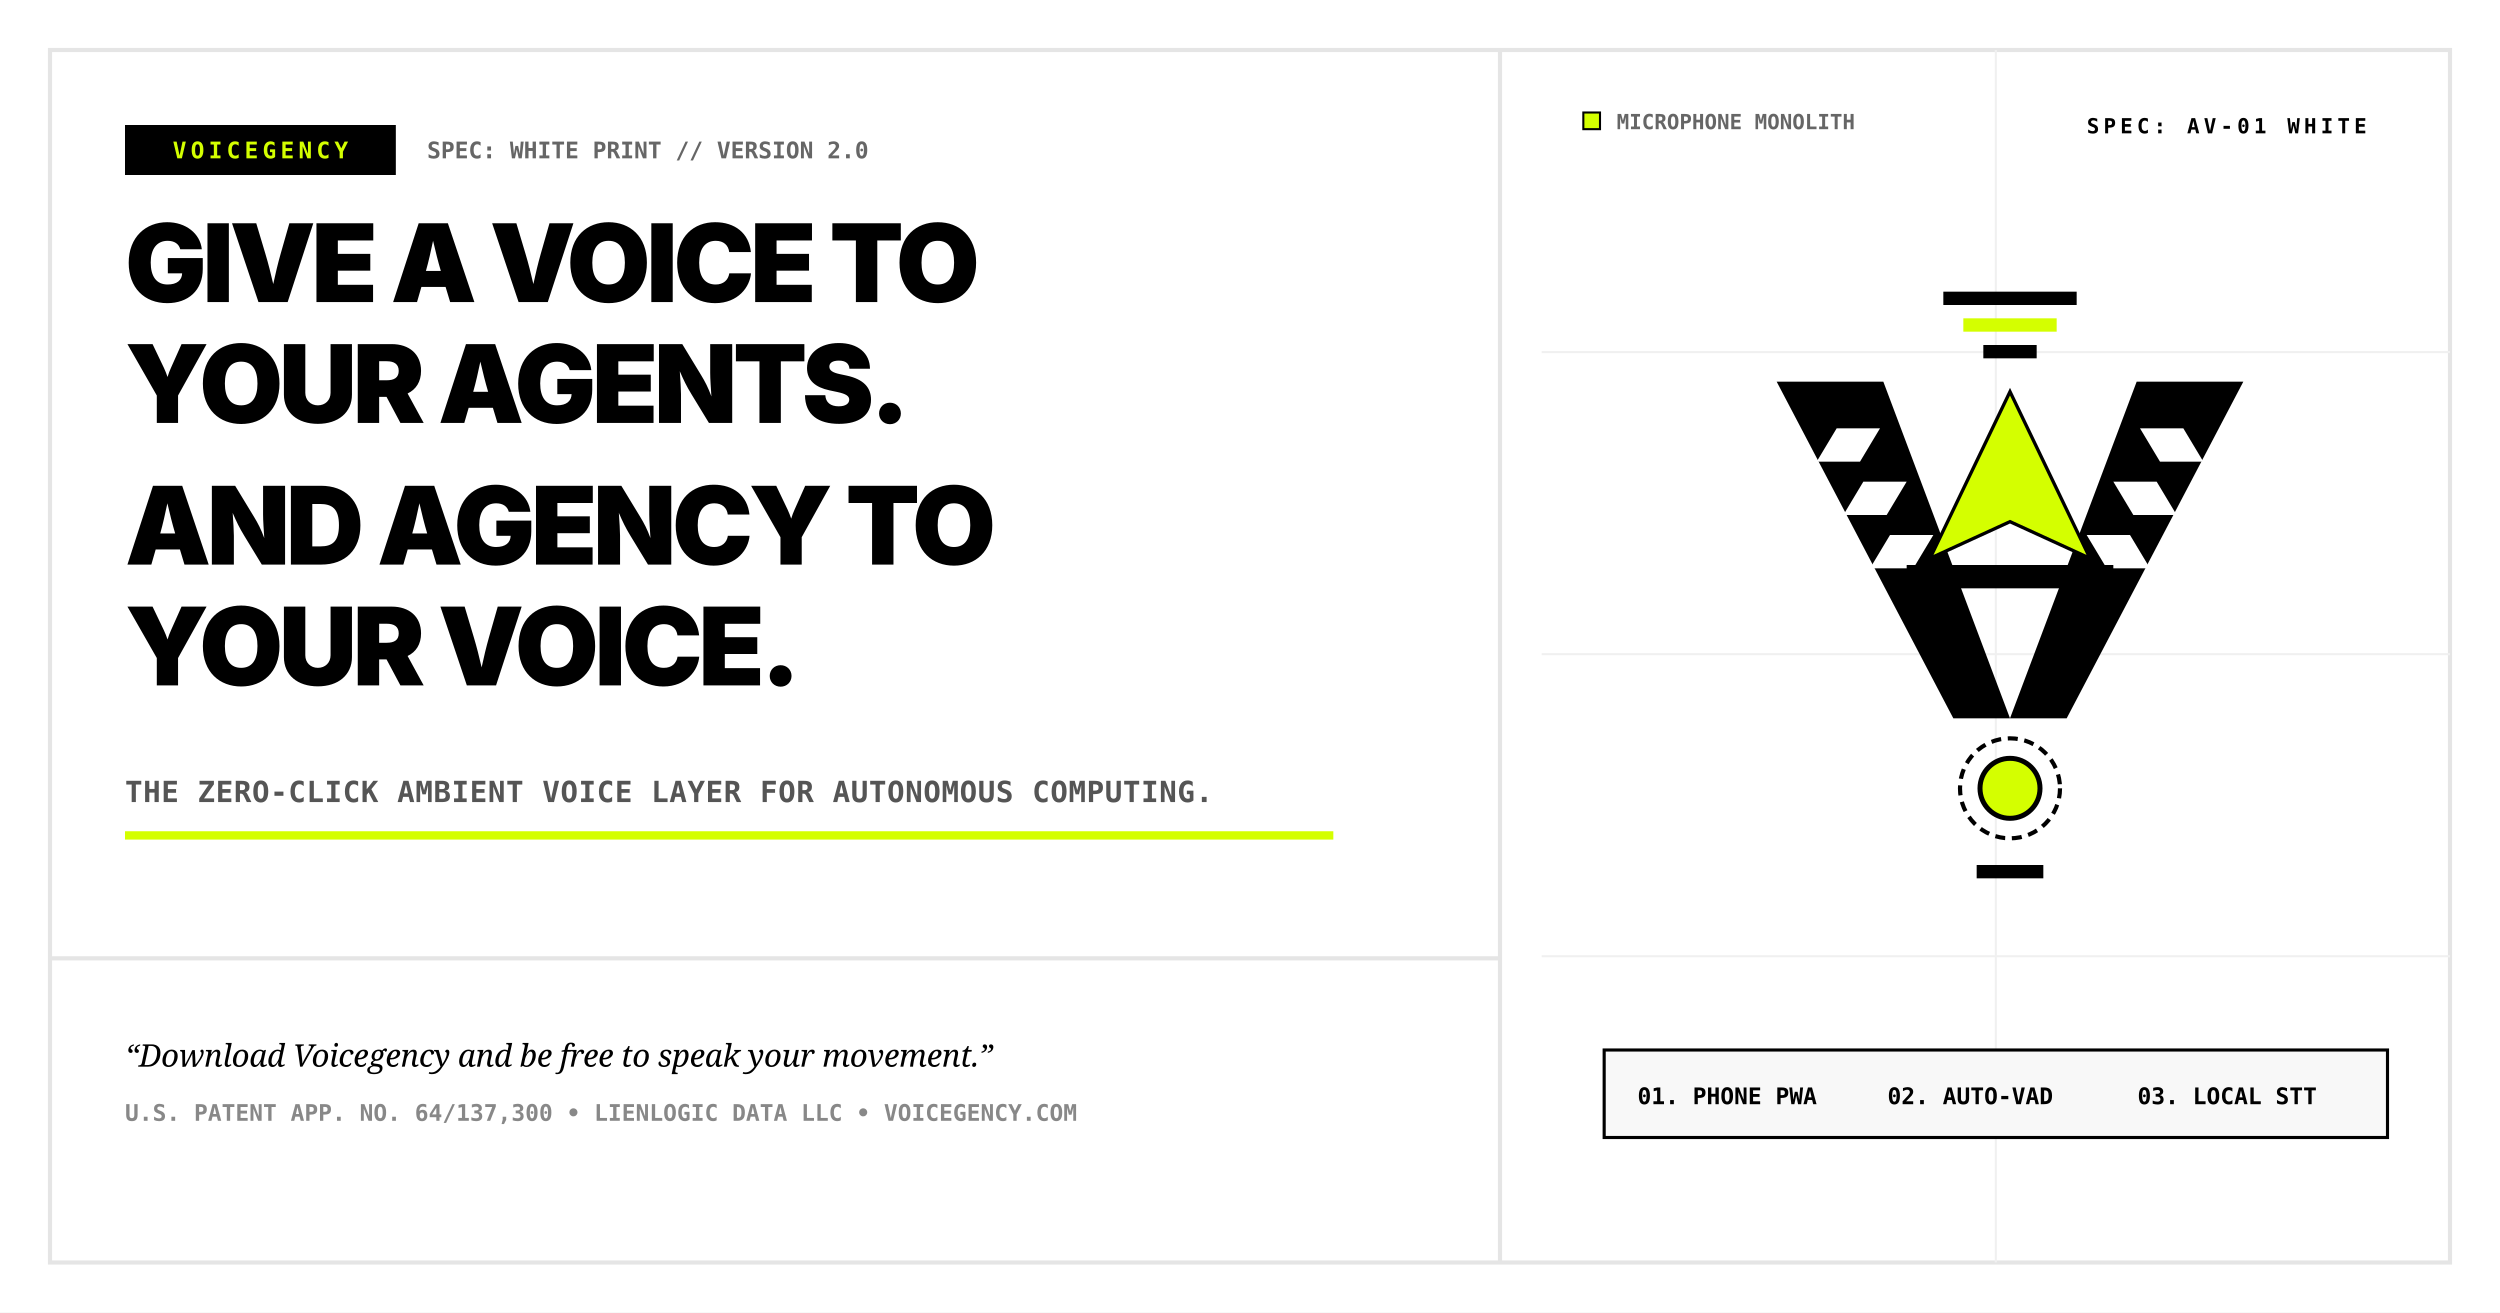
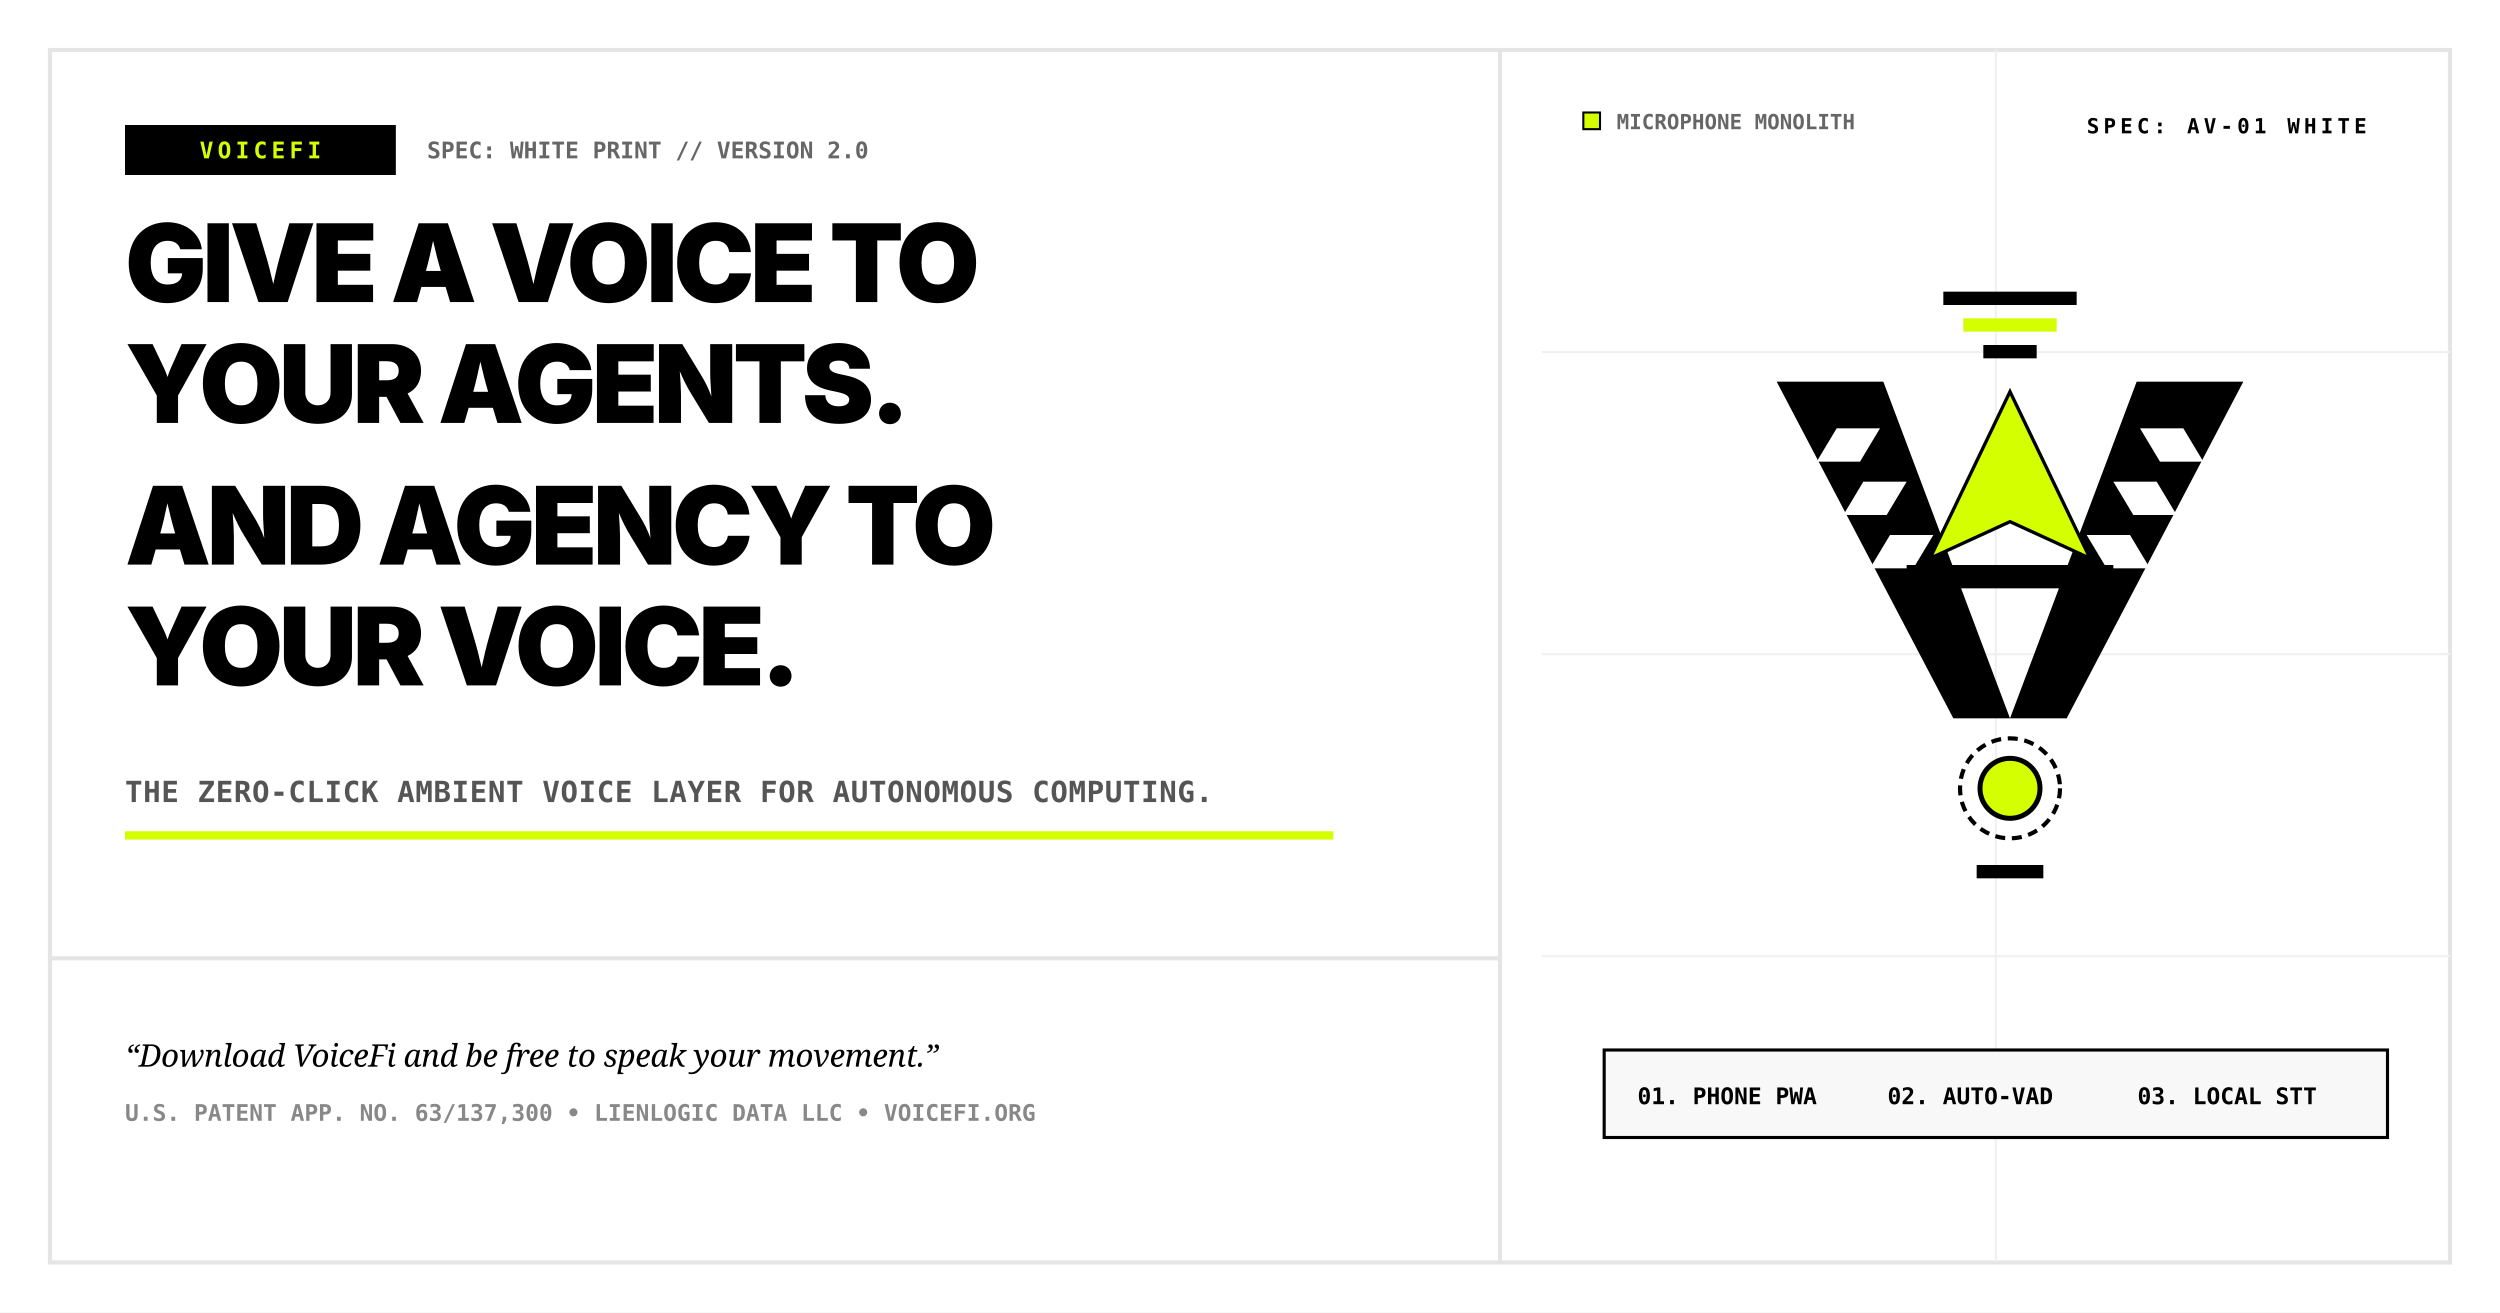
<svg xmlns="http://www.w3.org/2000/svg" viewBox="0 0 1200 630" width="1200" height="630">
  <rect width="1200" height="630" fill="#FFFFFF" />
  <rect x="24" y="24" width="1152" height="582" fill="none" stroke="#E5E5E5" stroke-width="2" />
  <line x1="720" y1="24" x2="720" y2="606" stroke="#E5E5E5" stroke-width="2" />
  <line x1="24" y1="460" x2="720" y2="460" stroke="#E5E5E5" stroke-width="2" />
  <g transform="translate(60, 60)">
    <rect x="0" y="0" width="130" height="24" fill="#000000" />
-     <text x="65" y="16" fill="#D4FF00" font-family="'JetBrains Mono', monospace" font-size="11" font-weight="900" letter-spacing="2" text-anchor="middle">VOICEGENCY</text>
+     <text x="65" y="16" fill="#D4FF00" font-family="'JetBrains Mono', monospace" font-size="11" font-weight="900" letter-spacing="2" text-anchor="middle">VOICEFI</text>
    <text x="145" y="16" fill="#666666" font-family="'JetBrains Mono', monospace" font-size="11" font-weight="700">SPEC: WHITE PRINT // VERSION 2.0</text>
  </g>
  <g transform="translate(60, 145)">
    <text x="0" y="0" fill="#000000" font-family="-apple-system, 'Helvetica Neue', 'Neue Haas Grotesk', 'Inter', sans-serif" font-weight="900" font-size="52" letter-spacing="-0.04em">
      GIVE A VOICE TO
    </text>
    <text x="0" y="58" fill="#000000" font-family="-apple-system, 'Helvetica Neue', 'Neue Haas Grotesk', 'Inter', sans-serif" font-weight="900" font-size="52" letter-spacing="-0.04em">
      YOUR AGENTS.
    </text>
    <text x="0" y="126" fill="#000000" font-family="-apple-system, 'Helvetica Neue', 'Neue Haas Grotesk', 'Inter', sans-serif" font-weight="900" font-size="52" letter-spacing="-0.04em">
      AND AGENCY TO
    </text>
    <text x="0" y="184" fill="#000000" font-family="-apple-system, 'Helvetica Neue', 'Neue Haas Grotesk', 'Inter', sans-serif" font-weight="900" font-size="52" letter-spacing="-0.04em">
      YOUR VOICE.
    </text>
    <text x="0" y="240" fill="#555555" font-family="'JetBrains Mono', monospace" font-size="14" font-weight="700" letter-spacing="0.02em">
      THE ZERO-CLICK AMBIENT VOICE LAYER FOR AUTONOMOUS COMPUTING.
    </text>
    <rect x="0" y="254" width="580" height="4" fill="#D4FF00" />
  </g>
  <g transform="translate(60, 490)">
    <text x="0" y="22" fill="#000000" font-family="Georgia, serif" font-style="italic" font-size="15" letter-spacing="-0.01em">
-       “Download Voicegency and be free to speak your movement.”
+       “Download VoiceFi and be free to speak your movement.”
    </text>
    <text x="0" y="48" fill="#888888" font-family="'JetBrains Mono', monospace" font-size="11" font-weight="700">
-       U.S. PATENT APP. NO. 64/137,300 • LIENLOGIC DATA LLC • VOICEGENCY.COM
+       U.S. PATENT APP. NO. 63/137,300 • LIENLOGIC DATA LLC • VOICEFI.ORG
    </text>
  </g>
  <g transform="translate(740, 24)">
    <g stroke="#F0F0F0" stroke-width="1">
      <line x1="0" y1="145" x2="436" y2="145" />
      <line x1="0" y1="290" x2="436" y2="290" />
      <line x1="0" y1="435" x2="436" y2="435" />
      <line x1="218" y1="0" x2="218" y2="582" />
    </g>
    <text x="396" y="40" fill="#000000" font-family="'JetBrains Mono', monospace" font-size="10" font-weight="900" text-anchor="end" letter-spacing="2">SPEC: AV-01 WHITE</text>
    <rect x="20" y="30" width="8" height="8" fill="#D4FF00" stroke="#000000" stroke-width="1" />
    <text x="36" y="38" fill="#666666" font-family="'JetBrains Mono', monospace" font-size="10" font-weight="700">MICROPHONE MONOLITH</text>
    <g transform="translate(20, 52) scale(0.8)">
      <rect x="216" y="80" width="80" height="8" fill="#000000" />
      <rect x="228" y="96" width="56" height="8" fill="#D4FF00" />
      <rect x="240" y="112" width="32" height="8" fill="#000000" />
      <polygon points="116,134 180,134 256,336 222,336" fill="#000000" />
      <polygon points="396,134 332,134 256,336 290,336" fill="#000000" />
      <g fill="#FFFFFF">
        <polygon points="152,162 178,162 166,182 140,182" />
        <polygon points="168,194 194,194 182,214 156,214" />
        <polygon points="184,226 210,226 198,246 172,246" />
        <polygon points="360,162 334,162 346,182 372,182" />
        <polygon points="344,194 318,194 330,214 356,214" />
        <polygon points="328,226 302,226 314,246 340,246" />
      </g>
      <polygon points="256,140 304,240 256,218 208,240" fill="#D4FF00" stroke="#000000" stroke-width="2" />
      <rect x="194" y="244" width="124" height="14" fill="#000000" />
      <circle cx="256" cy="378" r="18" fill="#D4FF00" stroke="#000000" stroke-width="3" />
      <circle cx="256" cy="378" r="30" fill="none" stroke="#000000" stroke-width="2.5" stroke-dasharray="6 4" />
      <rect x="236" y="424" width="40" height="8" fill="#000000" />
    </g>
    <g transform="translate(30, 480)">
      <rect x="0" y="0" width="376" height="42" fill="#F8F8F8" stroke="#000000" stroke-width="1.5" />
      <text x="16" y="26" fill="#000000" font-family="'JetBrains Mono', monospace" font-size="11" font-weight="900">01. PHONE PWA</text>
      <text x="136" y="26" fill="#000000" font-family="'JetBrains Mono', monospace" font-size="11" font-weight="900">02. AUTO-VAD</text>
      <text x="256" y="26" fill="#000000" font-family="'JetBrains Mono', monospace" font-size="11" font-weight="900">03. LOCAL STT</text>
    </g>
  </g>
</svg>
